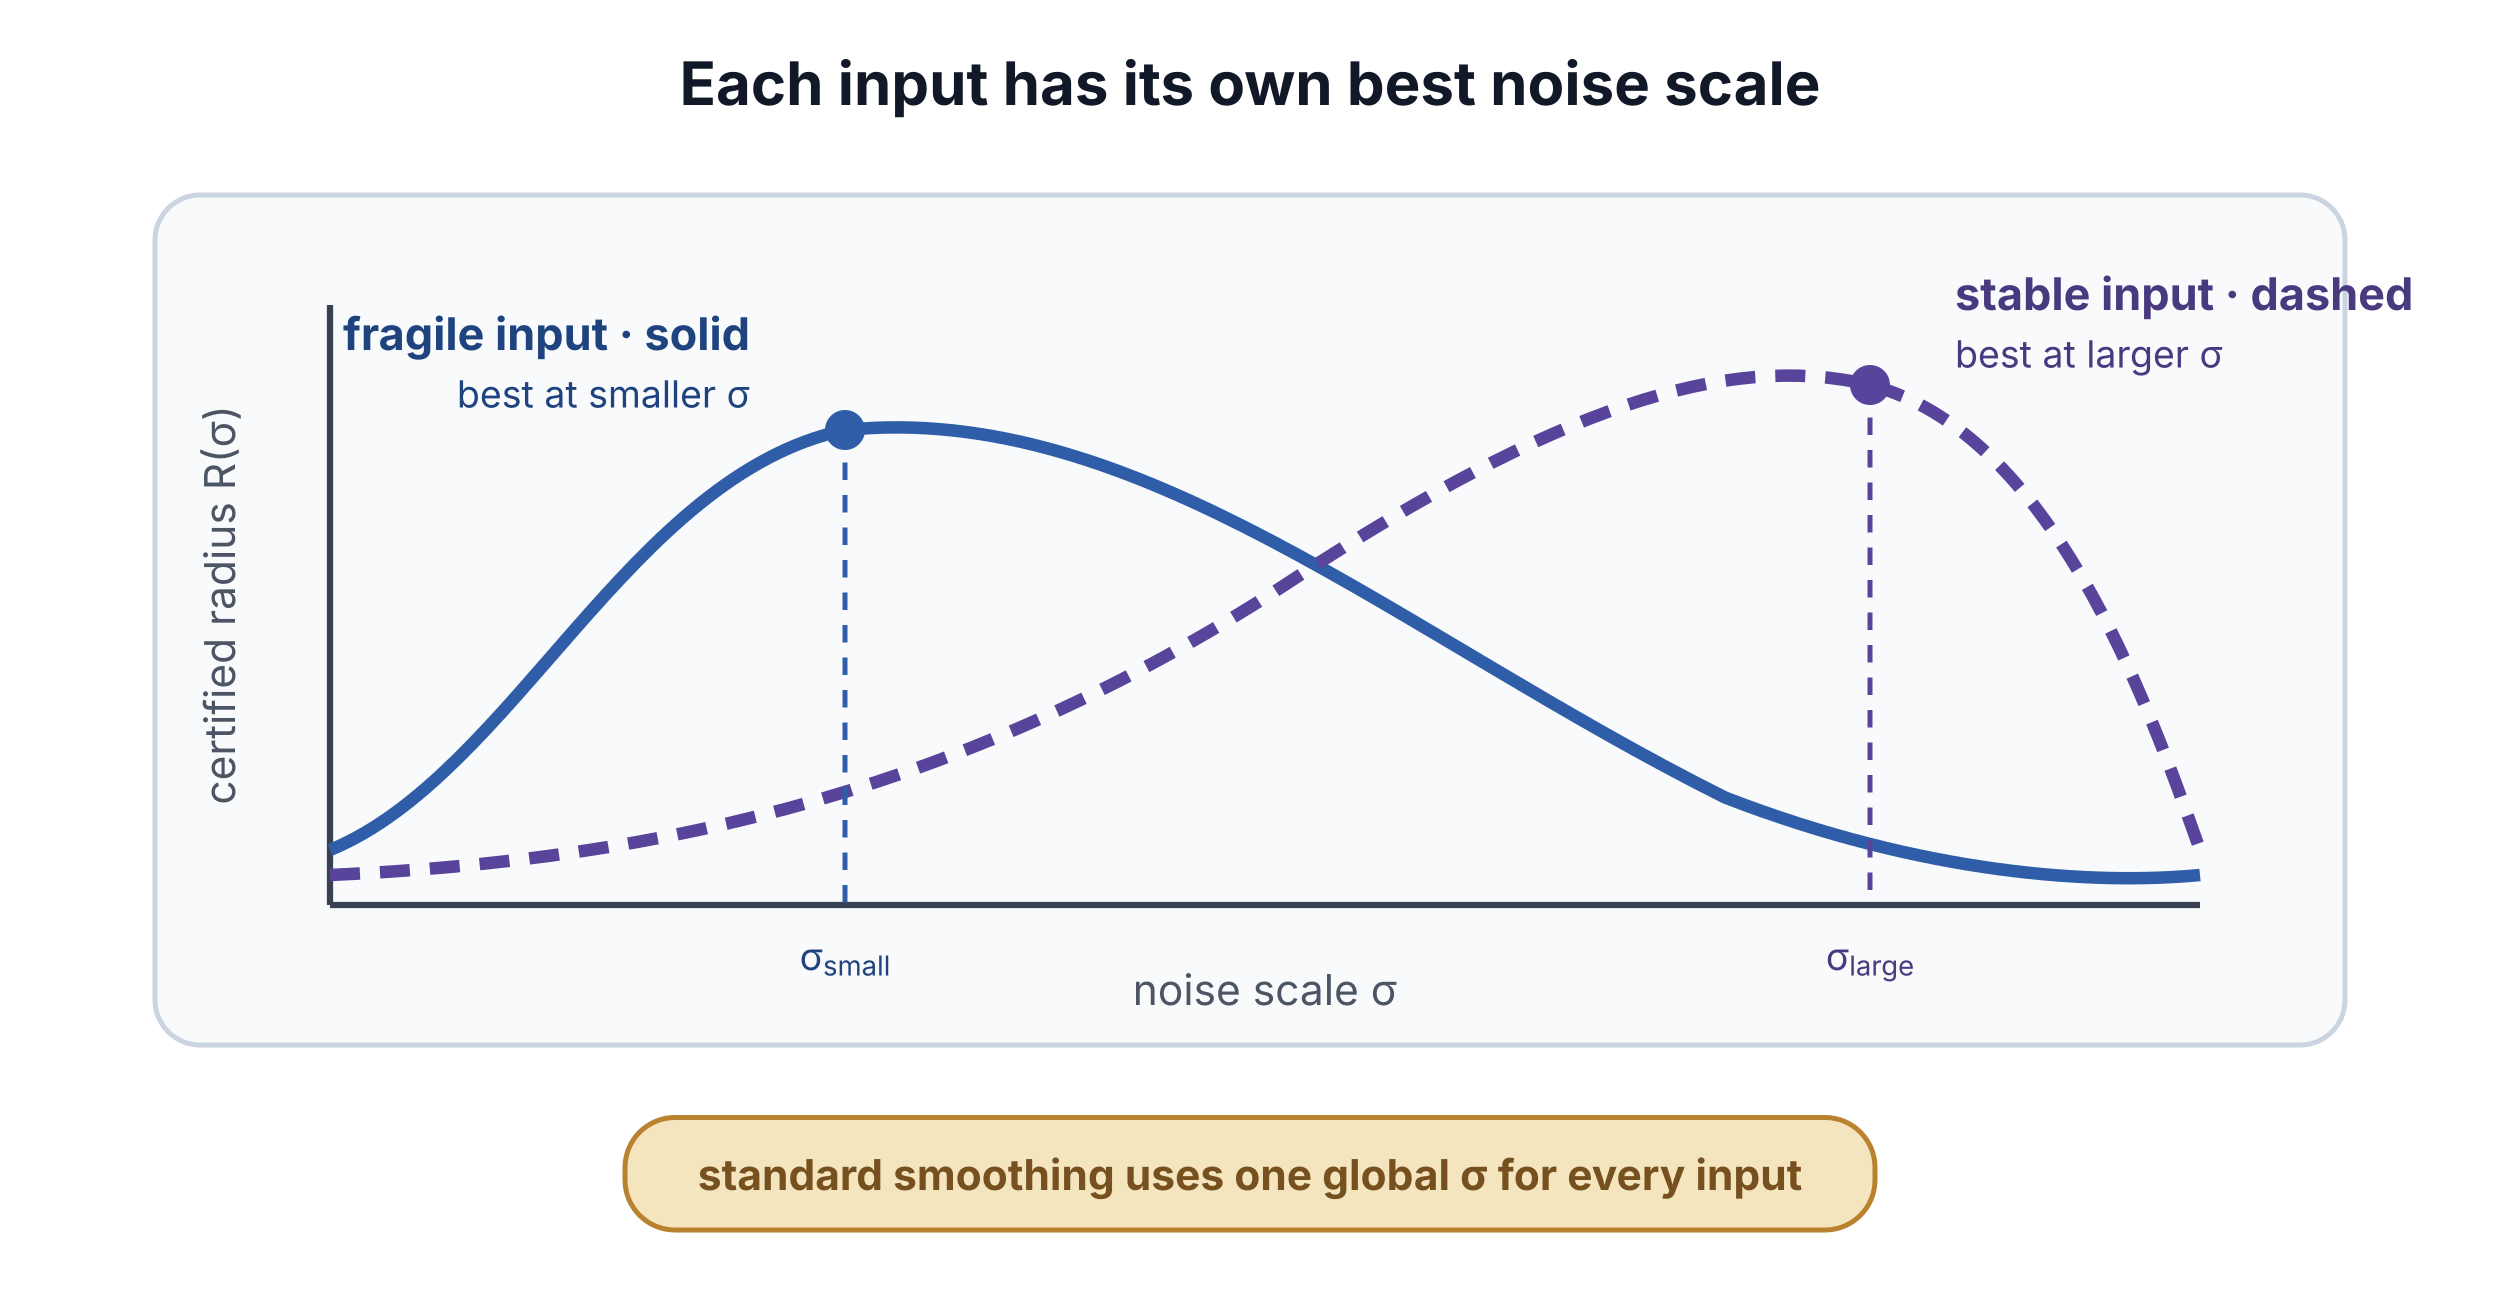
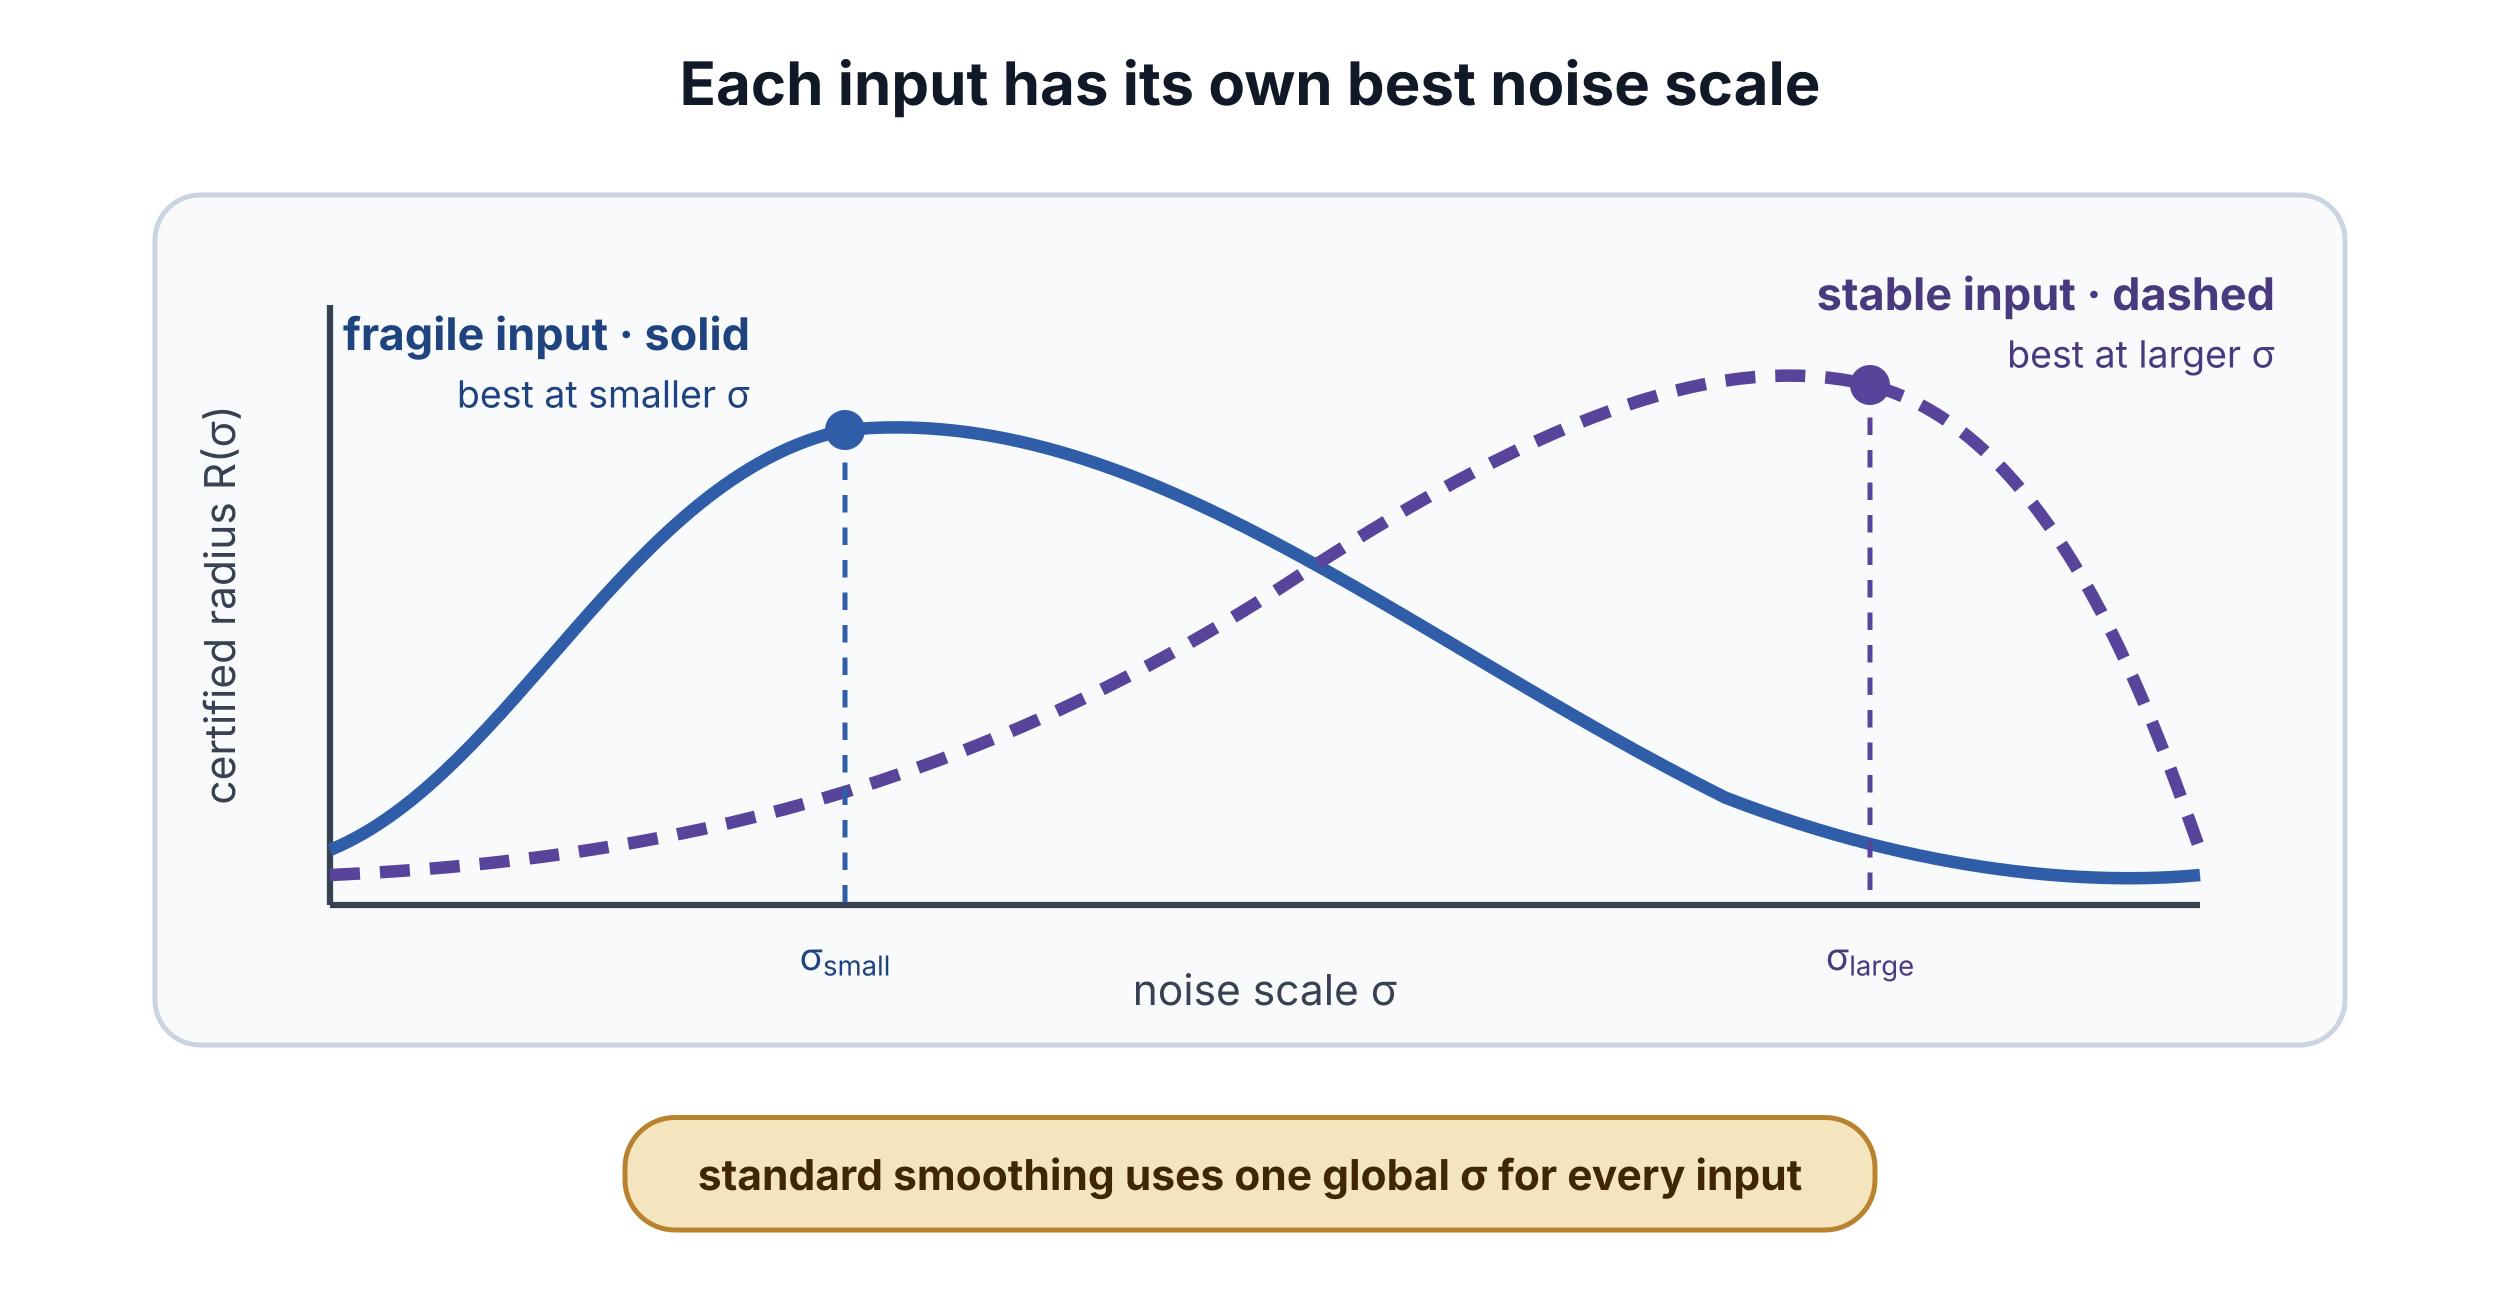
<svg xmlns="http://www.w3.org/2000/svg" viewBox="0 0 1000 520" role="img" aria-labelledby="title desc">
  <rect width="1000" height="520" fill="#fff" />
  <g font-family="-apple-system,BlinkMacSystemFont,'Segoe UI',sans-serif">
    <text x="500" y="42" text-anchor="middle" font-size="24" font-weight="650" fill="#111827">Each input has its own best noise scale</text>
    <rect x="62" y="78" width="876" height="340" rx="18" fill="#f8fafc" stroke="#cbd5e1" stroke-width="2" />
    <line x1="132" y1="362" x2="880" y2="362" stroke="#374151" stroke-width="2.5" />
    <line x1="132" y1="362" x2="132" y2="122" stroke="#374151" stroke-width="2.5" />
-     <text x="506" y="402" text-anchor="middle" font-size="17" fill="#4b5563">noise scale σ</text>
-     <text x="94" y="242" text-anchor="middle" transform="rotate(-90 94 242)" font-size="17" fill="#4b5563">certified radius R(σ)</text>
+     <text x="506" y="402" text-anchor="middle" font-size="17" fill="#374151">noise scale σ</text>
+     <text x="94" y="242" text-anchor="middle" transform="rotate(-90 94 242)" font-size="17" fill="#374151">certified radius R(σ)</text>
    <path d="M132 340 C205 310 252 190 338 172 C455 160 560 254 690 319 C770 350 838 354 880 350" fill="none" stroke="#2f5da8" stroke-width="5" />
    <path d="M132 350 C265 344 390 316 520 230 C620 165 690 140 748 154 C820 173 858 278 880 340" fill="none" stroke="#59449b" stroke-width="5" stroke-dasharray="12 8" />
    <line x1="338" y1="172" x2="338" y2="362" stroke="#2f5da8" stroke-width="2" stroke-dasharray="7 6" />
    <line x1="748" y1="154" x2="748" y2="362" stroke="#59449b" stroke-width="2" stroke-dasharray="7 6" />
    <circle cx="338" cy="172" r="8" fill="#2f5da8" />
    <circle cx="748" cy="154" r="8" fill="#59449b" />
    <text x="300" y="140" text-anchor="end" font-size="18" font-weight="700" fill="#1f437e">fragile input · solid</text>
    <text x="300" y="163" text-anchor="end" font-size="15" fill="#1f437e">best at smaller σ</text>
-     <text x="782" y="124" font-size="18" font-weight="700" fill="#49397f">stable input · dashed</text>
-     <text x="782" y="147" font-size="15" fill="#49397f">best at larger σ</text>
+     <text x="910" y="124" text-anchor="end" font-size="18" font-weight="700" fill="#49397f">stable input · dashed</text>
+     <text x="910" y="147" text-anchor="end" font-size="15" fill="#49397f">best at larger σ</text>
    <text x="338" y="388" text-anchor="middle" font-size="15" fill="#1f437e">σ<tspan baseline-shift="sub" font-size="11">small</tspan>
    </text>
    <text x="748" y="388" text-anchor="middle" font-size="15" fill="#49397f">σ<tspan baseline-shift="sub" font-size="11">large</tspan>
    </text>
    <rect x="250" y="447" width="500" height="45" rx="20" fill="#f5e5bf" stroke="#b9822f" stroke-width="2" />
-     <text x="500" y="476" text-anchor="middle" font-size="17" font-weight="650" fill="#76511f">standard smoothing uses one global σ for every input</text>
+     <text x="500" y="476" text-anchor="middle" font-size="17" font-weight="650" fill="#3f2706">standard smoothing uses one global σ for every input</text>
  </g>
</svg>
